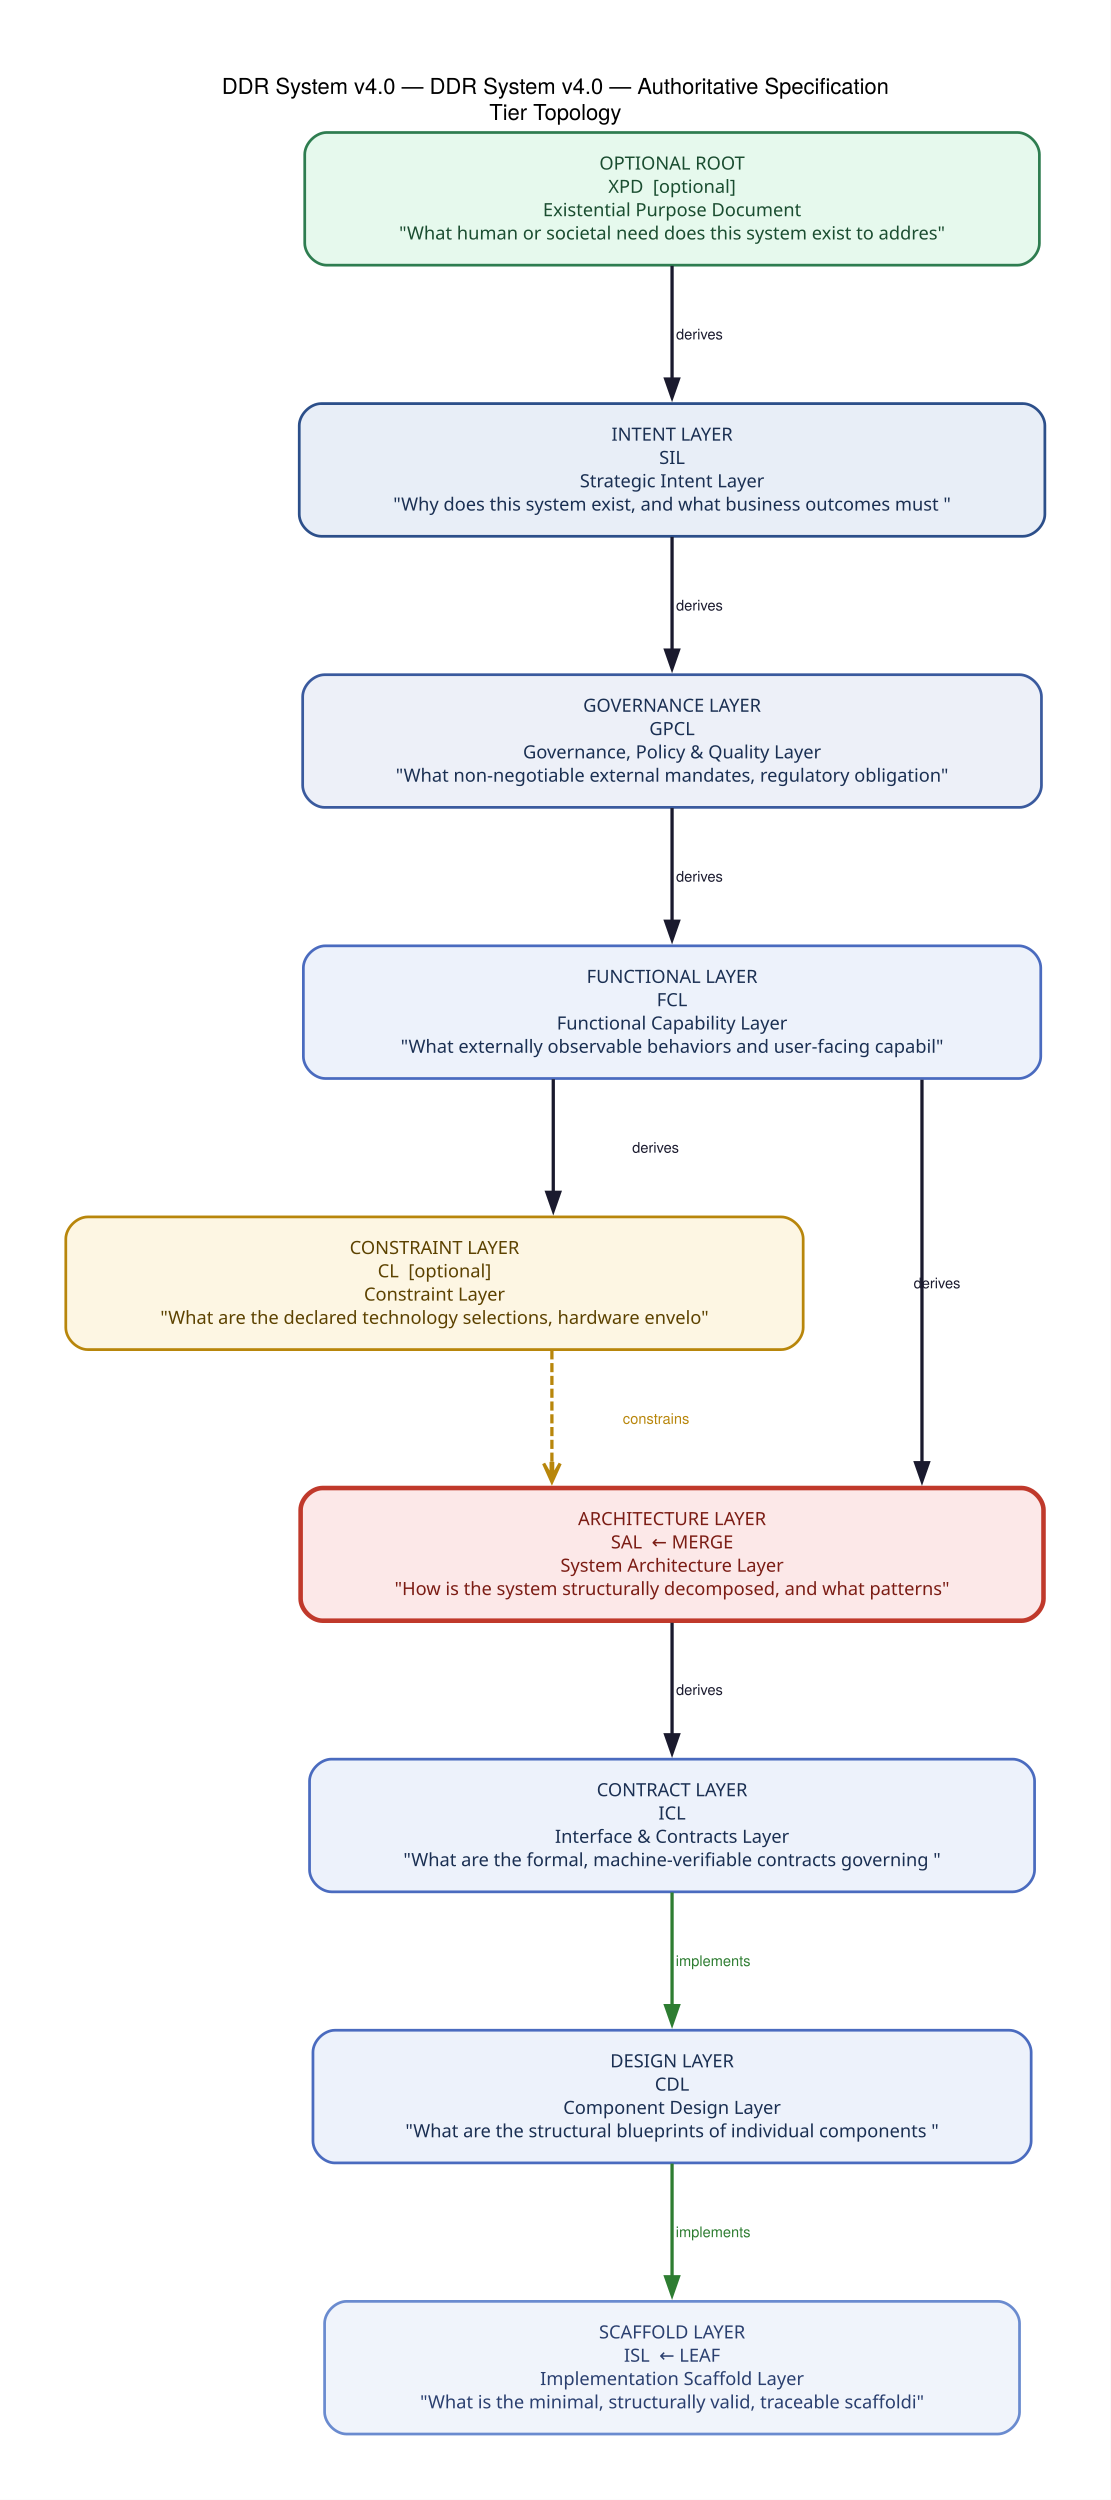
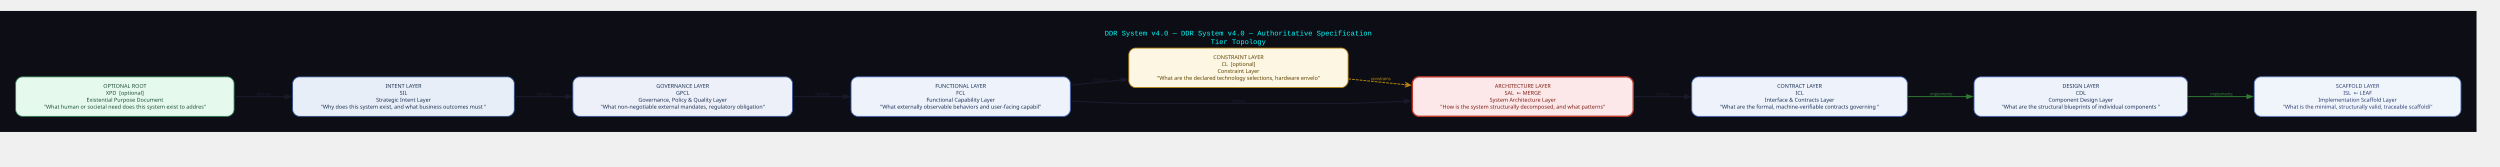
- <svg xmlns="http://www.w3.org/2000/svg" width="2532pt" height="5700pt" viewBox="0.00 0.00 2532.00 5700.00">
-   <g id="graph0" class="graph" transform="scale(4.16667 4.16667) rotate(0) translate(36 1331.9)">
-     <polygon fill="#ffffff" stroke="none" points="-36,36 -36,-1331.9 571.75,-1331.9 571.75,36 -36,36" />
-     <text xml:space="preserve" text-anchor="middle" x="267.88" y="-1280.5" font-family="Helvetica Neue" font-size="12.00">DDR System v4.0 — DDR System v4.0 — Authoritative Specification</text>
-     <text xml:space="preserve" text-anchor="middle" x="267.88" y="-1266.25" font-family="Helvetica Neue" font-size="12.00">Tier Topology</text>
+ <svg xmlns="http://www.w3.org/2000/svg" width="19351pt" height="1288pt" viewBox="180.00 180.00 19171.00 1108.00">
+   <g id="graph0" class="graph" transform="scale(4.16667 4.16667) rotate(0) translate(72 237.1)">
+     <polygon fill="#0d0e15" stroke="none" points="-28.8,28.8 -28.8,-193.9 4529.05,-193.9 4529.05,28.8 -28.8,28.8" />
+     <text xml:space="preserve" text-anchor="middle" x="2250.12" y="-148.75" font-family="Courier New" font-size="13.00" fill="#00ffff">DDR System v4.0 — DDR System v4.0 — Authoritative Specification</text>
+     <text xml:space="preserve" text-anchor="middle" x="2250.12" y="-133" font-family="Courier New" font-size="13.00" fill="#00ffff">Tier Topology</text>
    <g id="node1" class="node">
-       <path fill="#e6f9ed" stroke="#2e7d50" stroke-width="1.5" d="M520.75,-1259.4C520.75,-1259.4 142.75,-1259.4 142.75,-1259.4 136.75,-1259.4 130.75,-1253.4 130.75,-1247.4 130.75,-1247.4 130.75,-1198.8 130.75,-1198.8 130.75,-1192.8 136.75,-1186.8 142.75,-1186.8 142.75,-1186.8 520.75,-1186.8 520.75,-1186.8 526.75,-1186.8 532.75,-1192.8 532.75,-1198.8 532.75,-1198.8 532.75,-1247.4 532.75,-1247.4 532.75,-1253.4 526.75,-1259.4 520.75,-1259.4" />
-       <text xml:space="preserve" text-anchor="middle" x="331.75" y="-1239.1" font-family="Helvetica Neue Bold" font-size="10.00" fill="#1a4d30">OPTIONAL ROOT</text>
-       <text xml:space="preserve" text-anchor="middle" x="331.75" y="-1226.35" font-family="Helvetica Neue Bold" font-size="10.00" fill="#1a4d30">XPD  [optional]</text>
-       <text xml:space="preserve" text-anchor="middle" x="331.75" y="-1213.6" font-family="Helvetica Neue Bold" font-size="10.00" fill="#1a4d30">Existential Purpose Document</text>
-       <text xml:space="preserve" text-anchor="middle" x="331.75" y="-1200.85" font-family="Helvetica Neue Bold" font-size="10.00" fill="#1a4d30">"What human or societal need does this system exist to addres"</text>
+       <path fill="#e6f9ed" stroke="#2e7d50" stroke-width="1.5" d="M390,-72.6C390,-72.6 12,-72.6 12,-72.6 6,-72.6 0,-66.6 0,-60.6 0,-60.6 0,-12 0,-12 0,-6 6,0 12,0 12,0 390,0 390,0 396,0 402,-6 402,-12 402,-12 402,-60.6 402,-60.6 402,-66.6 396,-72.6 390,-72.6" />
+       <text xml:space="preserve" text-anchor="middle" x="201" y="-52.3" font-family="Helvetica Neue Bold" font-size="10.00" fill="#1a4d30">OPTIONAL ROOT</text>
+       <text xml:space="preserve" text-anchor="middle" x="201" y="-39.55" font-family="Helvetica Neue Bold" font-size="10.00" fill="#1a4d30">XPD  [optional]</text>
+       <text xml:space="preserve" text-anchor="middle" x="201" y="-26.8" font-family="Helvetica Neue Bold" font-size="10.00" fill="#1a4d30">Existential Purpose Document</text>
+       <text xml:space="preserve" text-anchor="middle" x="201" y="-14.05" font-family="Helvetica Neue Bold" font-size="10.00" fill="#1a4d30">"What human or societal need does this system exist to addres"</text>
    </g>
    <g id="node2" class="node">
-       <path fill="#e8eef7" stroke="#2c4f8a" stroke-width="1.5" d="M523.75,-1111.05C523.75,-1111.05 139.75,-1111.05 139.75,-1111.05 133.75,-1111.05 127.75,-1105.05 127.75,-1099.05 127.75,-1099.05 127.75,-1050.45 127.75,-1050.45 127.75,-1044.45 133.75,-1038.45 139.75,-1038.45 139.75,-1038.45 523.75,-1038.45 523.75,-1038.45 529.75,-1038.45 535.75,-1044.45 535.75,-1050.45 535.75,-1050.45 535.75,-1099.05 535.75,-1099.05 535.75,-1105.05 529.75,-1111.05 523.75,-1111.05" />
-       <text xml:space="preserve" text-anchor="middle" x="331.75" y="-1090.75" font-family="Helvetica Neue Bold" font-size="10.00" fill="#1a2f52">INTENT LAYER</text>
-       <text xml:space="preserve" text-anchor="middle" x="331.75" y="-1078" font-family="Helvetica Neue Bold" font-size="10.00" fill="#1a2f52">SIL</text>
-       <text xml:space="preserve" text-anchor="middle" x="331.75" y="-1065.25" font-family="Helvetica Neue Bold" font-size="10.00" fill="#1a2f52">Strategic Intent Layer</text>
-       <text xml:space="preserve" text-anchor="middle" x="331.75" y="-1052.5" font-family="Helvetica Neue Bold" font-size="10.00" fill="#1a2f52">"Why does this system exist, and what business outcomes must "</text>
+       <path fill="#e8eef7" stroke="#2c4f8a" stroke-width="1.5" d="M905.75,-72.6C905.75,-72.6 521.75,-72.6 521.75,-72.6 515.75,-72.6 509.75,-66.6 509.75,-60.6 509.75,-60.6 509.75,-12 509.75,-12 509.75,-6 515.75,0 521.75,0 521.75,0 905.75,0 905.75,0 911.75,0 917.75,-6 917.75,-12 917.75,-12 917.75,-60.6 917.75,-60.6 917.75,-66.6 911.75,-72.6 905.75,-72.6" />
+       <text xml:space="preserve" text-anchor="middle" x="713.75" y="-52.3" font-family="Helvetica Neue Bold" font-size="10.00" fill="#1a2f52">INTENT LAYER</text>
+       <text xml:space="preserve" text-anchor="middle" x="713.75" y="-39.55" font-family="Helvetica Neue Bold" font-size="10.00" fill="#1a2f52">SIL</text>
+       <text xml:space="preserve" text-anchor="middle" x="713.75" y="-26.8" font-family="Helvetica Neue Bold" font-size="10.00" fill="#1a2f52">Strategic Intent Layer</text>
+       <text xml:space="preserve" text-anchor="middle" x="713.75" y="-14.05" font-family="Helvetica Neue Bold" font-size="10.00" fill="#1a2f52">"Why does this system exist, and what business outcomes must "</text>
    </g>
    <g id="edge1" class="edge">
-       <path fill="none" stroke="#1a1a2e" stroke-width="1.8" d="M331.75,-1186.43C331.75,-1186.43 331.75,-1124.5 331.75,-1124.5" />
-       <polygon fill="#1a1a2e" stroke="#1a1a2e" stroke-width="1.8" points="335.25,-1124.5 331.75,-1114.5 328.25,-1124.5 335.25,-1124.5" />
-       <text xml:space="preserve" text-anchor="middle" x="345.62" y="-1146.2" font-family="Helvetica,sans-Serif" font-size="8.00" fill="#1a1a2e"> derives</text>
+       <path fill="none" stroke="#1a1a2e" stroke-width="1.8" d="M402.4,-36.3C433.36,-36.3 465.46,-36.3 496.74,-36.3" />
+       <polygon fill="#1a1a2e" stroke="#1a1a2e" stroke-width="1.8" points="496.43,-39.8 506.43,-36.3 496.43,-32.8 496.43,-39.8" />
+       <text xml:space="preserve" text-anchor="middle" x="455.88" y="-38.45" font-family="Helvetica,sans-Serif" font-size="8.00" fill="#1a1a2e"> derives</text>
    </g>
    <g id="node3" class="node">
-       <path fill="#edf0f8" stroke="#3a5a9e" stroke-width="1.5" d="M521.88,-962.7C521.88,-962.7 141.62,-962.7 141.62,-962.7 135.62,-962.7 129.62,-956.7 129.62,-950.7 129.62,-950.7 129.62,-902.1 129.62,-902.1 129.62,-896.1 135.62,-890.1 141.62,-890.1 141.62,-890.1 521.88,-890.1 521.88,-890.1 527.88,-890.1 533.88,-896.1 533.88,-902.1 533.88,-902.1 533.88,-950.7 533.88,-950.7 533.88,-956.7 527.88,-962.7 521.88,-962.7" />
-       <text xml:space="preserve" text-anchor="middle" x="331.75" y="-942.4" font-family="Helvetica Neue Bold" font-size="10.00" fill="#1a2f52">GOVERNANCE LAYER</text>
-       <text xml:space="preserve" text-anchor="middle" x="331.75" y="-929.65" font-family="Helvetica Neue Bold" font-size="10.00" fill="#1a2f52">GPCL</text>
-       <text xml:space="preserve" text-anchor="middle" x="331.75" y="-916.9" font-family="Helvetica Neue Bold" font-size="10.00" fill="#1a2f52">Governance, Policy &amp; Quality Layer</text>
-       <text xml:space="preserve" text-anchor="middle" x="331.75" y="-904.15" font-family="Helvetica Neue Bold" font-size="10.00" fill="#1a2f52">"What non-negotiable external mandates, regulatory obligation"</text>
+       <path fill="#edf0f8" stroke="#3a5a9e" stroke-width="1.5" d="M1417.75,-72.6C1417.75,-72.6 1037.5,-72.6 1037.5,-72.6 1031.5,-72.6 1025.5,-66.6 1025.5,-60.6 1025.5,-60.6 1025.5,-12 1025.5,-12 1025.5,-6 1031.5,0 1037.5,0 1037.5,0 1417.75,0 1417.75,0 1423.75,0 1429.75,-6 1429.75,-12 1429.75,-12 1429.75,-60.6 1429.75,-60.6 1429.75,-66.6 1423.75,-72.6 1417.75,-72.6" />
+       <text xml:space="preserve" text-anchor="middle" x="1227.62" y="-52.3" font-family="Helvetica Neue Bold" font-size="10.00" fill="#1a2f52">GOVERNANCE LAYER</text>
+       <text xml:space="preserve" text-anchor="middle" x="1227.62" y="-39.55" font-family="Helvetica Neue Bold" font-size="10.00" fill="#1a2f52">GPCL</text>
+       <text xml:space="preserve" text-anchor="middle" x="1227.62" y="-26.8" font-family="Helvetica Neue Bold" font-size="10.00" fill="#1a2f52">Governance, Policy &amp; Quality Layer</text>
+       <text xml:space="preserve" text-anchor="middle" x="1227.62" y="-14.05" font-family="Helvetica Neue Bold" font-size="10.00" fill="#1a2f52">"What non-negotiable external mandates, regulatory obligation"</text>
    </g>
    <g id="edge2" class="edge">
-       <path fill="none" stroke="#1a1a2e" stroke-width="1.8" d="M331.75,-1038.08C331.75,-1038.08 331.75,-976.15 331.75,-976.15" />
-       <polygon fill="#1a1a2e" stroke="#1a1a2e" stroke-width="1.8" points="335.25,-976.15 331.75,-966.15 328.25,-976.15 335.25,-976.15" />
-       <text xml:space="preserve" text-anchor="middle" x="345.62" y="-997.85" font-family="Helvetica,sans-Serif" font-size="8.00" fill="#1a1a2e"> derives</text>
+       <path fill="none" stroke="#1a1a2e" stroke-width="1.8" d="M918.16,-36.3C949.19,-36.3 981.3,-36.3 1012.55,-36.3" />
+       <polygon fill="#1a1a2e" stroke="#1a1a2e" stroke-width="1.8" points="1012.22,-39.8 1022.22,-36.3 1012.22,-32.8 1012.22,-39.8" />
+       <text xml:space="preserve" text-anchor="middle" x="971.62" y="-38.45" font-family="Helvetica,sans-Serif" font-size="8.00" fill="#1a1a2e"> derives</text>
    </g>
    <g id="node4" class="node">
-       <path fill="#edf2fb" stroke="#4a6bbf" stroke-width="1.5" d="M521.5,-814.35C521.5,-814.35 142,-814.35 142,-814.35 136,-814.35 130,-808.35 130,-802.35 130,-802.35 130,-753.75 130,-753.75 130,-747.75 136,-741.75 142,-741.75 142,-741.75 521.5,-741.75 521.5,-741.75 527.5,-741.75 533.5,-747.75 533.5,-753.75 533.5,-753.75 533.5,-802.35 533.5,-802.35 533.5,-808.35 527.5,-814.35 521.5,-814.35" />
-       <text xml:space="preserve" text-anchor="middle" x="331.75" y="-794.05" font-family="Helvetica Neue Bold" font-size="10.00" fill="#1a2f52">FUNCTIONAL LAYER</text>
-       <text xml:space="preserve" text-anchor="middle" x="331.75" y="-781.3" font-family="Helvetica Neue Bold" font-size="10.00" fill="#1a2f52">FCL</text>
-       <text xml:space="preserve" text-anchor="middle" x="331.75" y="-768.55" font-family="Helvetica Neue Bold" font-size="10.00" fill="#1a2f52">Functional Capability Layer</text>
-       <text xml:space="preserve" text-anchor="middle" x="331.75" y="-755.8" font-family="Helvetica Neue Bold" font-size="10.00" fill="#1a2f52">"What externally observable behaviors and user-facing capabil"</text>
+       <path fill="#edf2fb" stroke="#4a6bbf" stroke-width="1.5" d="M1929,-72.6C1929,-72.6 1549.5,-72.6 1549.5,-72.6 1543.5,-72.6 1537.5,-66.6 1537.5,-60.6 1537.5,-60.6 1537.5,-12 1537.5,-12 1537.5,-6 1543.5,0 1549.5,0 1549.5,0 1929,0 1929,0 1935,0 1941,-6 1941,-12 1941,-12 1941,-60.6 1941,-60.6 1941,-66.6 1935,-72.6 1929,-72.6" />
+       <text xml:space="preserve" text-anchor="middle" x="1739.25" y="-52.3" font-family="Helvetica Neue Bold" font-size="10.00" fill="#1a2f52">FUNCTIONAL LAYER</text>
+       <text xml:space="preserve" text-anchor="middle" x="1739.25" y="-39.55" font-family="Helvetica Neue Bold" font-size="10.00" fill="#1a2f52">FCL</text>
+       <text xml:space="preserve" text-anchor="middle" x="1739.25" y="-26.8" font-family="Helvetica Neue Bold" font-size="10.00" fill="#1a2f52">Functional Capability Layer</text>
+       <text xml:space="preserve" text-anchor="middle" x="1739.25" y="-14.05" font-family="Helvetica Neue Bold" font-size="10.00" fill="#1a2f52">"What externally observable behaviors and user-facing capabil"</text>
    </g>
    <g id="edge3" class="edge">
-       <path fill="none" stroke="#1a1a2e" stroke-width="1.8" d="M331.75,-889.73C331.75,-889.73 331.75,-827.8 331.75,-827.8" />
-       <polygon fill="#1a1a2e" stroke="#1a1a2e" stroke-width="1.8" points="335.25,-827.8 331.75,-817.8 328.25,-827.8 335.25,-827.8" />
-       <text xml:space="preserve" text-anchor="middle" x="345.62" y="-849.5" font-family="Helvetica,sans-Serif" font-size="8.00" fill="#1a1a2e"> derives</text>
+       <path fill="none" stroke="#1a1a2e" stroke-width="1.8" d="M1430.41,-36.3C1461.34,-36.3 1493.36,-36.3 1524.54,-36.3" />
+       <polygon fill="#1a1a2e" stroke="#1a1a2e" stroke-width="1.8" points="1524.18,-39.8 1534.18,-36.3 1524.18,-32.8 1524.18,-39.8" />
+       <text xml:space="preserve" text-anchor="middle" x="1483.62" y="-38.45" font-family="Helvetica,sans-Serif" font-size="8.00" fill="#1a1a2e"> derives</text>
    </g>
    <g id="node5" class="node">
-       <path fill="#fdf6e3" stroke="#b8860b" stroke-width="1.5" d="M391.5,-666C391.5,-666 12,-666 12,-666 6,-666 0,-660 0,-654 0,-654 0,-605.4 0,-605.4 0,-599.4 6,-593.4 12,-593.4 12,-593.4 391.5,-593.4 391.5,-593.4 397.5,-593.4 403.5,-599.4 403.5,-605.4 403.5,-605.4 403.5,-654 403.5,-654 403.5,-660 397.5,-666 391.5,-666" />
-       <text xml:space="preserve" text-anchor="middle" x="201.75" y="-645.7" font-family="Helvetica Neue Bold" font-size="10.00" fill="#5c4200">CONSTRAINT LAYER</text>
-       <text xml:space="preserve" text-anchor="middle" x="201.75" y="-632.95" font-family="Helvetica Neue Bold" font-size="10.00" fill="#5c4200">CL  [optional]</text>
-       <text xml:space="preserve" text-anchor="middle" x="201.75" y="-620.2" font-family="Helvetica Neue Bold" font-size="10.00" fill="#5c4200">Constraint Layer</text>
-       <text xml:space="preserve" text-anchor="middle" x="201.75" y="-607.45" font-family="Helvetica Neue Bold" font-size="10.00" fill="#5c4200">"What are the declared technology selections, hardware envelo"</text>
+       <path fill="#fdf6e3" stroke="#b8860b" stroke-width="1.5" d="M2440.25,-125.6C2440.25,-125.6 2060.75,-125.6 2060.75,-125.6 2054.75,-125.6 2048.75,-119.6 2048.75,-113.6 2048.75,-113.6 2048.75,-65 2048.75,-65 2048.75,-59 2054.75,-53 2060.75,-53 2060.75,-53 2440.25,-53 2440.25,-53 2446.25,-53 2452.25,-59 2452.25,-65 2452.25,-65 2452.25,-113.6 2452.25,-113.6 2452.25,-119.6 2446.25,-125.6 2440.25,-125.6" />
+       <text xml:space="preserve" text-anchor="middle" x="2250.5" y="-105.3" font-family="Helvetica Neue Bold" font-size="10.00" fill="#5c4200">CONSTRAINT LAYER</text>
+       <text xml:space="preserve" text-anchor="middle" x="2250.5" y="-92.55" font-family="Helvetica Neue Bold" font-size="10.00" fill="#5c4200">CL  [optional]</text>
+       <text xml:space="preserve" text-anchor="middle" x="2250.5" y="-79.8" font-family="Helvetica Neue Bold" font-size="10.00" fill="#5c4200">Constraint Layer</text>
+       <text xml:space="preserve" text-anchor="middle" x="2250.5" y="-67.05" font-family="Helvetica Neue Bold" font-size="10.00" fill="#5c4200">"What are the declared technology selections, hardware envelo"</text>
    </g>
    <g id="edge5" class="edge">
-       <path fill="none" stroke="#1a1a2e" stroke-width="1.8" d="M266.75,-741.38C266.75,-741.38 266.75,-679.45 266.75,-679.45" />
-       <polygon fill="#1a1a2e" stroke="#1a1a2e" stroke-width="1.8" points="270.25,-679.45 266.75,-669.45 263.25,-679.45 270.25,-679.45" />
-       <text xml:space="preserve" text-anchor="middle" x="321.62" y="-701.15" font-family="Helvetica,sans-Serif" font-size="8.00" fill="#1a1a2e"> derives</text>
+       <path fill="none" stroke="#1a1a2e" stroke-width="1.8" d="M1941.52,-57.25C1972.44,-60.47 2004.47,-63.8 2035.65,-67.04" />
+       <polygon fill="#1a1a2e" stroke="#1a1a2e" stroke-width="1.8" points="2035.01,-70.5 2045.32,-68.05 2035.73,-63.53 2035.01,-70.5" />
+       <text xml:space="preserve" text-anchor="middle" x="1994.88" y="-64.95" font-family="Helvetica,sans-Serif" font-size="8.00" fill="#1a1a2e"> derives</text>
    </g>
    <g id="node6" class="node">
-       <path fill="#fce8e8" stroke="#c0392b" stroke-width="2.5" d="M523,-517.65C523,-517.65 140.5,-517.65 140.5,-517.65 134.5,-517.65 128.5,-511.65 128.5,-505.65 128.5,-505.65 128.5,-457.05 128.5,-457.05 128.5,-451.05 134.5,-445.05 140.5,-445.05 140.5,-445.05 523,-445.05 523,-445.05 529,-445.05 535,-451.05 535,-457.05 535,-457.05 535,-505.65 535,-505.65 535,-511.65 529,-517.65 523,-517.65" />
-       <text xml:space="preserve" text-anchor="middle" x="331.75" y="-497.35" font-family="Helvetica Neue Bold" font-size="10.00" fill="#7b1c14">ARCHITECTURE LAYER</text>
-       <text xml:space="preserve" text-anchor="middle" x="331.75" y="-484.6" font-family="Helvetica Neue Bold" font-size="10.00" fill="#7b1c14">SAL  ← MERGE</text>
-       <text xml:space="preserve" text-anchor="middle" x="331.75" y="-471.85" font-family="Helvetica Neue Bold" font-size="10.00" fill="#7b1c14">System Architecture Layer</text>
-       <text xml:space="preserve" text-anchor="middle" x="331.75" y="-459.1" font-family="Helvetica Neue Bold" font-size="10.00" fill="#7b1c14">"How is the system structurally decomposed, and what patterns"</text>
+       <path fill="#fce8e8" stroke="#c0392b" stroke-width="2.5" d="M2965,-72.6C2965,-72.6 2582.5,-72.6 2582.5,-72.6 2576.5,-72.6 2570.5,-66.6 2570.5,-60.6 2570.5,-60.6 2570.5,-12 2570.5,-12 2570.5,-6 2576.5,0 2582.5,0 2582.5,0 2965,0 2965,0 2971,0 2977,-6 2977,-12 2977,-12 2977,-60.6 2977,-60.6 2977,-66.6 2971,-72.6 2965,-72.6" />
+       <text xml:space="preserve" text-anchor="middle" x="2773.75" y="-52.3" font-family="Helvetica Neue Bold" font-size="10.00" fill="#7b1c14">ARCHITECTURE LAYER</text>
+       <text xml:space="preserve" text-anchor="middle" x="2773.75" y="-39.55" font-family="Helvetica Neue Bold" font-size="10.00" fill="#7b1c14">SAL  ← MERGE</text>
+       <text xml:space="preserve" text-anchor="middle" x="2773.75" y="-26.8" font-family="Helvetica Neue Bold" font-size="10.00" fill="#7b1c14">System Architecture Layer</text>
+       <text xml:space="preserve" text-anchor="middle" x="2773.75" y="-14.05" font-family="Helvetica Neue Bold" font-size="10.00" fill="#7b1c14">"How is the system structurally decomposed, and what patterns"</text>
    </g>
    <g id="edge4" class="edge">
-       <path fill="none" stroke="#1a1a2e" stroke-width="1.8" d="M468.5,-741.07C468.5,-741.07 468.5,-531.52 468.5,-531.52" />
-       <polygon fill="#1a1a2e" stroke="#1a1a2e" stroke-width="1.8" points="472,-531.52 468.5,-521.52 465,-531.52 472,-531.52" />
-       <text xml:space="preserve" text-anchor="middle" x="475.62" y="-626.97" font-family="Helvetica,sans-Serif" font-size="8.00" fill="#1a1a2e"> derives</text>
+       <path fill="none" stroke="#1a1a2e" stroke-width="1.8" d="M1941.72,-27.97C2000.25,-25.55 2048.75,-23.55 2048.75,-23.55 2048.75,-23.55 2452.25,-23.55 2452.25,-23.55 2452.25,-23.55 2499.02,-25.41 2556.83,-27.71" />
+       <polygon fill="#1a1a2e" stroke="#1a1a2e" stroke-width="1.8" points="2556.46,-31.2 2566.6,-28.1 2556.74,-24.2 2556.46,-31.2" />
+       <text xml:space="preserve" text-anchor="middle" x="2250.5" y="-25.7" font-family="Helvetica,sans-Serif" font-size="8.00" fill="#1a1a2e"> derives</text>
    </g>
    <g id="edge6" class="edge">
-       <path fill="none" stroke="#b8860b" stroke-width="1.8" stroke-dasharray="5,2" d="M266,-593.03C266,-593.03 266,-531.08 266,-531.08" />
-       <polygon fill="#b8860b" stroke="#b8860b" stroke-width="1.8" points="266,-521.08 270.5,-531.08 266.4,-523.89 266.4,-531.08 266,-531.08 265.6,-531.08 265.6,-523.89 261.5,-531.08 266,-521.08" />
-       <text xml:space="preserve" text-anchor="middle" x="321.88" y="-552.8" font-family="Helvetica,sans-Serif" font-size="8.00" fill="#b8860b"> constrains</text>
+       <path fill="none" stroke="#b8860b" stroke-width="1.8" stroke-dasharray="5,2" d="M2452.66,-68.85C2487.04,-65.35 2522.87,-61.71 2557.6,-58.18" />
+       <polygon fill="#b8860b" stroke="#b8860b" stroke-width="1.8" points="2567.15,-57.21 2557.66,-62.69 2564.4,-57.89 2557.24,-58.61 2557.2,-58.22 2557.16,-57.82 2564.32,-57.09 2556.75,-53.74 2567.15,-57.21" />
+       <text xml:space="preserve" text-anchor="middle" x="2511.38" y="-66.54" font-family="Helvetica,sans-Serif" font-size="8.00" fill="#b8860b"> constrains</text>
    </g>
    <g id="node7" class="node">
-       <path fill="#edf2fb" stroke="#4a6bbf" stroke-width="1.5" d="M518.12,-369.3C518.12,-369.3 145.38,-369.3 145.38,-369.3 139.38,-369.3 133.38,-363.3 133.38,-357.3 133.38,-357.3 133.38,-308.7 133.38,-308.7 133.38,-302.7 139.38,-296.7 145.38,-296.7 145.38,-296.7 518.12,-296.7 518.12,-296.7 524.12,-296.7 530.12,-302.7 530.12,-308.7 530.12,-308.7 530.12,-357.3 530.12,-357.3 530.12,-363.3 524.12,-369.3 518.12,-369.3" />
-       <text xml:space="preserve" text-anchor="middle" x="331.75" y="-349" font-family="Helvetica Neue Bold" font-size="10.00" fill="#1a2f52">CONTRACT LAYER</text>
-       <text xml:space="preserve" text-anchor="middle" x="331.75" y="-336.25" font-family="Helvetica Neue Bold" font-size="10.00" fill="#1a2f52">ICL</text>
-       <text xml:space="preserve" text-anchor="middle" x="331.75" y="-323.5" font-family="Helvetica Neue Bold" font-size="10.00" fill="#1a2f52">Interface &amp; Contracts Layer</text>
-       <text xml:space="preserve" text-anchor="middle" x="331.75" y="-310.75" font-family="Helvetica Neue Bold" font-size="10.00" fill="#1a2f52">"What are the formal, machine-verifiable contracts governing "</text>
+       <path fill="#edf2fb" stroke="#4a6bbf" stroke-width="1.5" d="M3469.5,-72.6C3469.5,-72.6 3096.75,-72.6 3096.75,-72.6 3090.75,-72.6 3084.75,-66.6 3084.75,-60.6 3084.75,-60.6 3084.75,-12 3084.75,-12 3084.75,-6 3090.75,0 3096.75,0 3096.75,0 3469.5,0 3469.5,0 3475.5,0 3481.5,-6 3481.5,-12 3481.5,-12 3481.5,-60.6 3481.5,-60.6 3481.5,-66.6 3475.5,-72.6 3469.5,-72.6" />
+       <text xml:space="preserve" text-anchor="middle" x="3283.12" y="-52.3" font-family="Helvetica Neue Bold" font-size="10.00" fill="#1a2f52">CONTRACT LAYER</text>
+       <text xml:space="preserve" text-anchor="middle" x="3283.12" y="-39.55" font-family="Helvetica Neue Bold" font-size="10.00" fill="#1a2f52">ICL</text>
+       <text xml:space="preserve" text-anchor="middle" x="3283.12" y="-26.8" font-family="Helvetica Neue Bold" font-size="10.00" fill="#1a2f52">Interface &amp; Contracts Layer</text>
+       <text xml:space="preserve" text-anchor="middle" x="3283.12" y="-14.05" font-family="Helvetica Neue Bold" font-size="10.00" fill="#1a2f52">"What are the formal, machine-verifiable contracts governing "</text>
    </g>
    <g id="edge7" class="edge">
-       <path fill="none" stroke="#1a1a2e" stroke-width="1.8" d="M331.75,-443.92C331.75,-443.92 331.75,-382.63 331.75,-382.63" />
-       <polygon fill="#1a1a2e" stroke="#1a1a2e" stroke-width="1.8" points="335.25,-382.63 331.75,-372.63 328.25,-382.63 335.25,-382.63" />
-       <text xml:space="preserve" text-anchor="middle" x="345.62" y="-404.45" font-family="Helvetica,sans-Serif" font-size="8.00" fill="#1a1a2e"> derives</text>
+       <path fill="none" stroke="#1a1a2e" stroke-width="1.8" d="M2978.2,-36.3C3008.97,-36.3 3040.77,-36.3 3071.69,-36.3" />
+       <polygon fill="#1a1a2e" stroke="#1a1a2e" stroke-width="1.8" points="3071.69,-39.8 3081.69,-36.3 3071.69,-32.8 3071.69,-39.8" />
+       <text xml:space="preserve" text-anchor="middle" x="3030.88" y="-38.45" font-family="Helvetica,sans-Serif" font-size="8.00" fill="#1a1a2e"> derives</text>
    </g>
    <g id="node8" class="node">
-       <path fill="#edf2fb" stroke="#4a6bbf" stroke-width="1.5" d="M516.25,-220.95C516.25,-220.95 147.25,-220.95 147.25,-220.95 141.25,-220.95 135.25,-214.95 135.25,-208.95 135.25,-208.95 135.25,-160.35 135.25,-160.35 135.25,-154.35 141.25,-148.35 147.25,-148.35 147.25,-148.35 516.25,-148.35 516.25,-148.35 522.25,-148.35 528.25,-154.35 528.25,-160.35 528.25,-160.35 528.25,-208.95 528.25,-208.95 528.25,-214.95 522.25,-220.95 516.25,-220.95" />
-       <text xml:space="preserve" text-anchor="middle" x="331.75" y="-200.65" font-family="Helvetica Neue Bold" font-size="10.00" fill="#1a2f52">DESIGN LAYER</text>
-       <text xml:space="preserve" text-anchor="middle" x="331.75" y="-187.9" font-family="Helvetica Neue Bold" font-size="10.00" fill="#1a2f52">CDL</text>
-       <text xml:space="preserve" text-anchor="middle" x="331.75" y="-175.15" font-family="Helvetica Neue Bold" font-size="10.00" fill="#1a2f52">Component Design Layer</text>
-       <text xml:space="preserve" text-anchor="middle" x="331.75" y="-162.4" font-family="Helvetica Neue Bold" font-size="10.00" fill="#1a2f52">"What are the structural blueprints of individual components "</text>
+       <path fill="#edf2fb" stroke="#4a6bbf" stroke-width="1.5" d="M3985.25,-72.6C3985.25,-72.6 3616.25,-72.6 3616.25,-72.6 3610.25,-72.6 3604.25,-66.6 3604.25,-60.6 3604.25,-60.6 3604.25,-12 3604.25,-12 3604.25,-6 3610.25,0 3616.25,0 3616.25,0 3985.25,0 3985.25,0 3991.25,0 3997.25,-6 3997.25,-12 3997.25,-12 3997.25,-60.6 3997.25,-60.6 3997.25,-66.6 3991.25,-72.6 3985.25,-72.6" />
+       <text xml:space="preserve" text-anchor="middle" x="3800.75" y="-52.3" font-family="Helvetica Neue Bold" font-size="10.00" fill="#1a2f52">DESIGN LAYER</text>
+       <text xml:space="preserve" text-anchor="middle" x="3800.75" y="-39.55" font-family="Helvetica Neue Bold" font-size="10.00" fill="#1a2f52">CDL</text>
+       <text xml:space="preserve" text-anchor="middle" x="3800.75" y="-26.8" font-family="Helvetica Neue Bold" font-size="10.00" fill="#1a2f52">Component Design Layer</text>
+       <text xml:space="preserve" text-anchor="middle" x="3800.75" y="-14.05" font-family="Helvetica Neue Bold" font-size="10.00" fill="#1a2f52">"What are the structural blueprints of individual components "</text>
    </g>
    <g id="edge8" class="edge">
-       <path fill="none" stroke="#2e7d32" stroke-width="1.8" d="M331.75,-296.33C331.75,-296.33 331.75,-234.4 331.75,-234.4" />
-       <polygon fill="#2e7d32" stroke="#2e7d32" stroke-width="1.8" points="335.25,-234.4 331.75,-224.4 328.25,-234.4 335.25,-234.4" />
-       <text xml:space="preserve" text-anchor="middle" x="353.12" y="-256.1" font-family="Helvetica,sans-Serif" font-size="8.00" fill="#2e7d32"> implements</text>
+       <path fill="none" stroke="#2e7d32" stroke-width="1.8" d="M3482,-36.3C3517.7,-36.3 3555.01,-36.3 3591.01,-36.3" />
+       <polygon fill="#2e7d32" stroke="#2e7d32" stroke-width="1.8" points="3590.95,-39.8 3600.95,-36.3 3590.95,-32.8 3590.95,-39.8" />
+       <text xml:space="preserve" text-anchor="middle" x="3542.88" y="-38.45" font-family="Helvetica,sans-Serif" font-size="8.00" fill="#2e7d32"> implements</text>
    </g>
    <g id="node9" class="node">
-       <path fill="#f0f4fb" stroke="#6a8bcf" stroke-width="1.5" d="M509.88,-72.6C509.88,-72.6 153.62,-72.6 153.62,-72.6 147.62,-72.6 141.62,-66.6 141.62,-60.6 141.62,-60.6 141.62,-12 141.62,-12 141.62,-6 147.62,0 153.62,0 153.62,0 509.88,0 509.88,0 515.88,0 521.88,-6 521.88,-12 521.88,-12 521.88,-60.6 521.88,-60.6 521.88,-66.6 515.88,-72.6 509.88,-72.6" />
-       <text xml:space="preserve" text-anchor="middle" x="331.75" y="-52.3" font-family="Helvetica Neue Bold" font-size="10.00" fill="#2a3f6f">SCAFFOLD LAYER</text>
-       <text xml:space="preserve" text-anchor="middle" x="331.75" y="-39.55" font-family="Helvetica Neue Bold" font-size="10.00" fill="#2a3f6f">ISL  ← LEAF</text>
-       <text xml:space="preserve" text-anchor="middle" x="331.75" y="-26.8" font-family="Helvetica Neue Bold" font-size="10.00" fill="#2a3f6f">Implementation Scaffold Layer</text>
-       <text xml:space="preserve" text-anchor="middle" x="331.75" y="-14.05" font-family="Helvetica Neue Bold" font-size="10.00" fill="#2a3f6f">"What is the minimal, structurally valid, traceable scaffoldi"</text>
+       <path fill="#f0f4fb" stroke="#6a8bcf" stroke-width="1.5" d="M4488.25,-72.6C4488.25,-72.6 4132,-72.6 4132,-72.6 4126,-72.6 4120,-66.6 4120,-60.6 4120,-60.6 4120,-12 4120,-12 4120,-6 4126,0 4132,0 4132,0 4488.25,0 4488.25,0 4494.25,0 4500.25,-6 4500.25,-12 4500.25,-12 4500.25,-60.6 4500.25,-60.6 4500.25,-66.6 4494.25,-72.6 4488.25,-72.6" />
+       <text xml:space="preserve" text-anchor="middle" x="4310.12" y="-52.3" font-family="Helvetica Neue Bold" font-size="10.00" fill="#2a3f6f">SCAFFOLD LAYER</text>
+       <text xml:space="preserve" text-anchor="middle" x="4310.12" y="-39.55" font-family="Helvetica Neue Bold" font-size="10.00" fill="#2a3f6f">ISL  ← LEAF</text>
+       <text xml:space="preserve" text-anchor="middle" x="4310.12" y="-26.8" font-family="Helvetica Neue Bold" font-size="10.00" fill="#2a3f6f">Implementation Scaffold Layer</text>
+       <text xml:space="preserve" text-anchor="middle" x="4310.12" y="-14.05" font-family="Helvetica Neue Bold" font-size="10.00" fill="#2a3f6f">"What is the minimal, structurally valid, traceable scaffoldi"</text>
    </g>
    <g id="edge9" class="edge">
-       <path fill="none" stroke="#2e7d32" stroke-width="1.8" d="M331.75,-147.98C331.75,-147.98 331.75,-86.05 331.75,-86.05" />
-       <polygon fill="#2e7d32" stroke="#2e7d32" stroke-width="1.8" points="335.25,-86.05 331.75,-76.05 328.25,-86.05 335.25,-86.05" />
-       <text xml:space="preserve" text-anchor="middle" x="353.12" y="-107.75" font-family="Helvetica,sans-Serif" font-size="8.00" fill="#2e7d32"> implements</text>
+       <path fill="none" stroke="#2e7d32" stroke-width="1.8" d="M3997.91,-36.3C4033.59,-36.3 4070.86,-36.3 4106.71,-36.3" />
+       <polygon fill="#2e7d32" stroke="#2e7d32" stroke-width="1.8" points="4106.6,-39.8 4116.6,-36.3 4106.6,-32.8 4106.6,-39.8" />
+       <text xml:space="preserve" text-anchor="middle" x="4058.62" y="-38.45" font-family="Helvetica,sans-Serif" font-size="8.00" fill="#2e7d32"> implements</text>
    </g>
  </g>
</svg>
